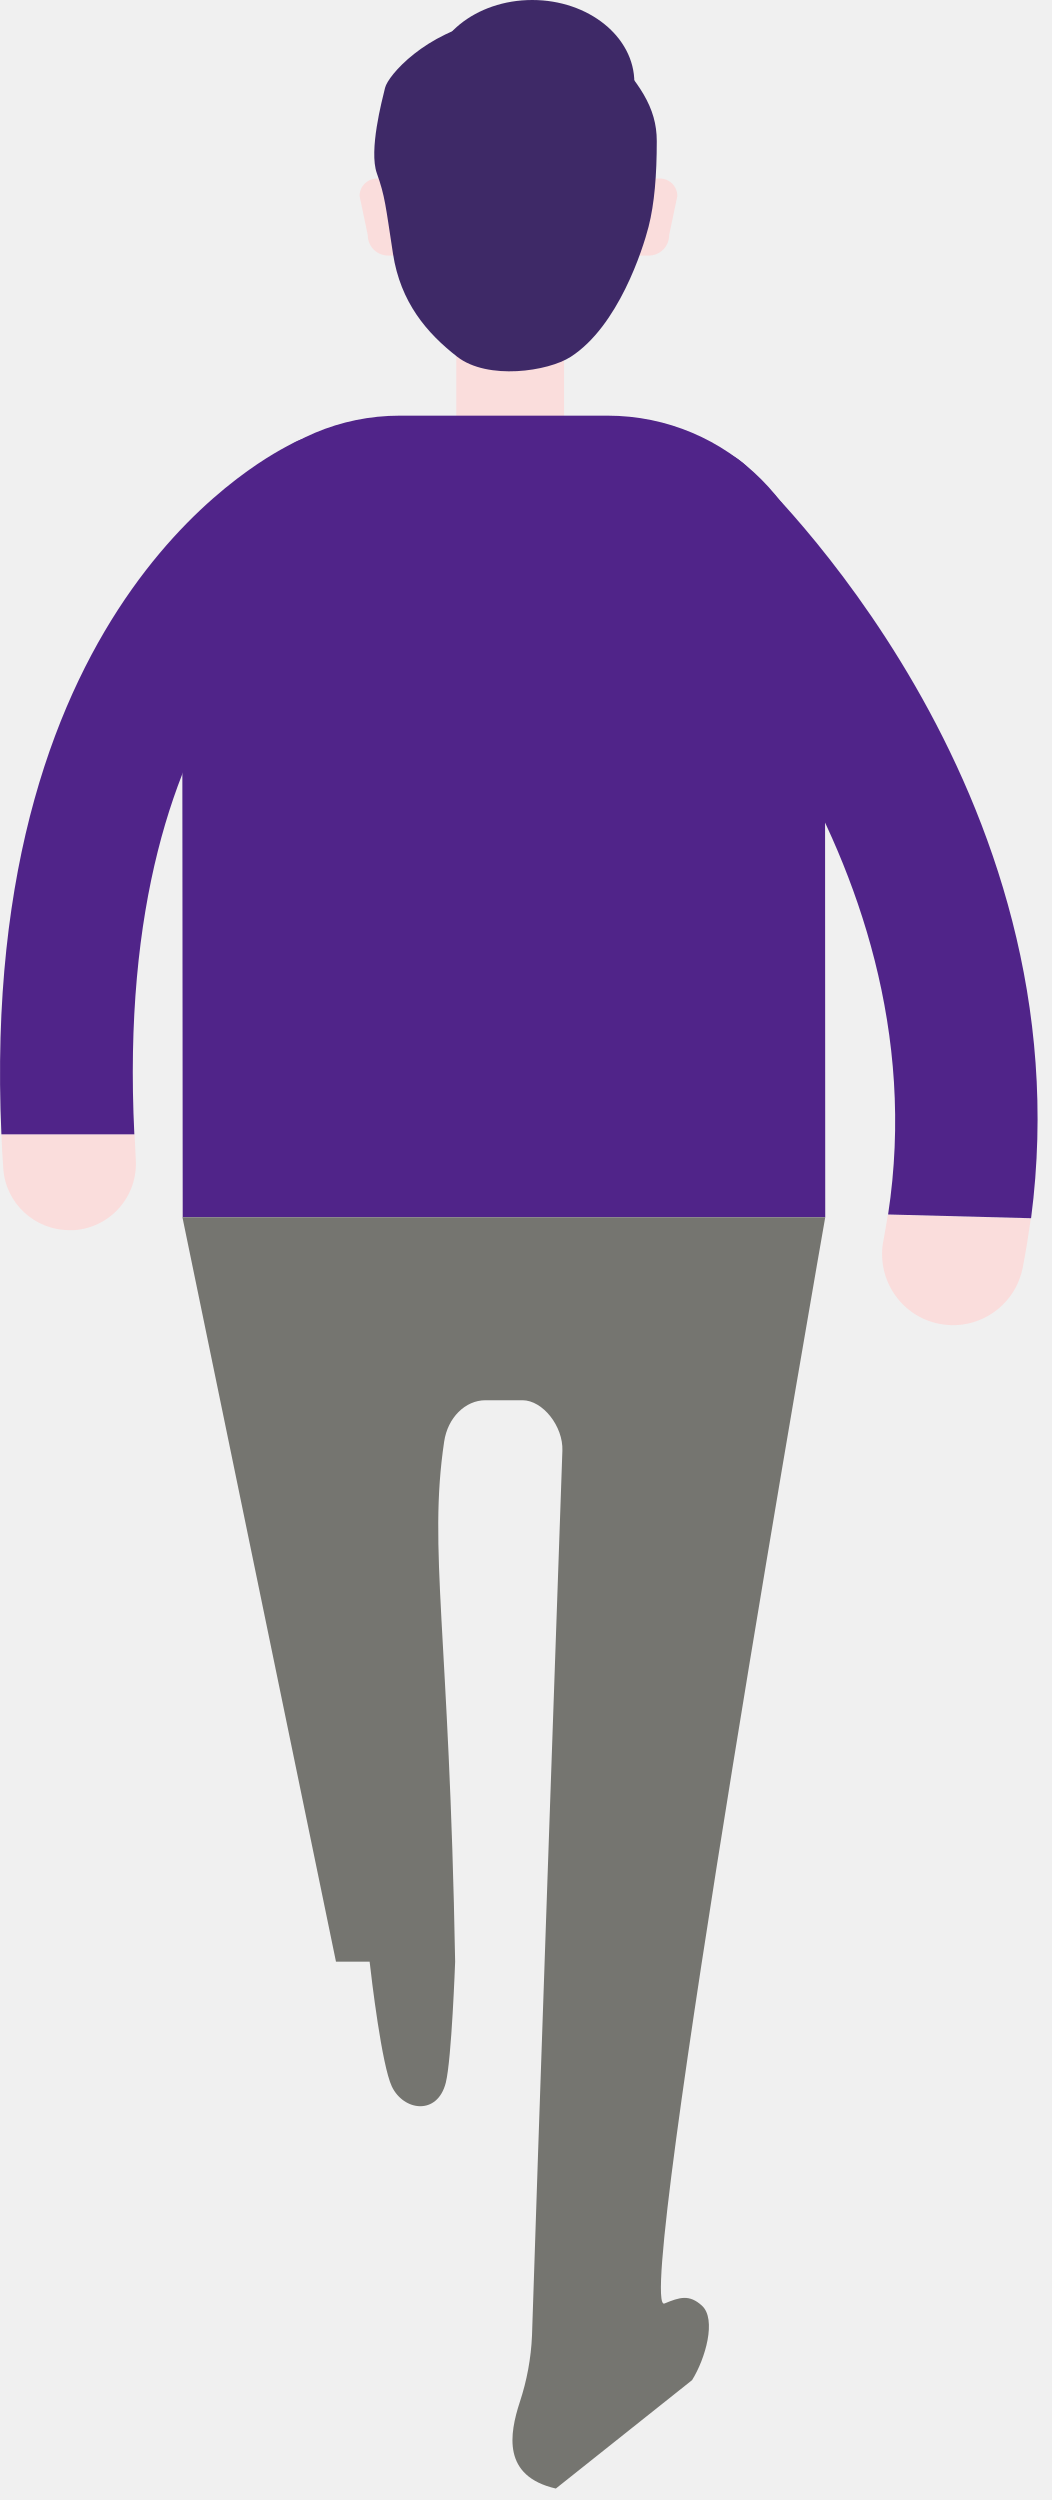
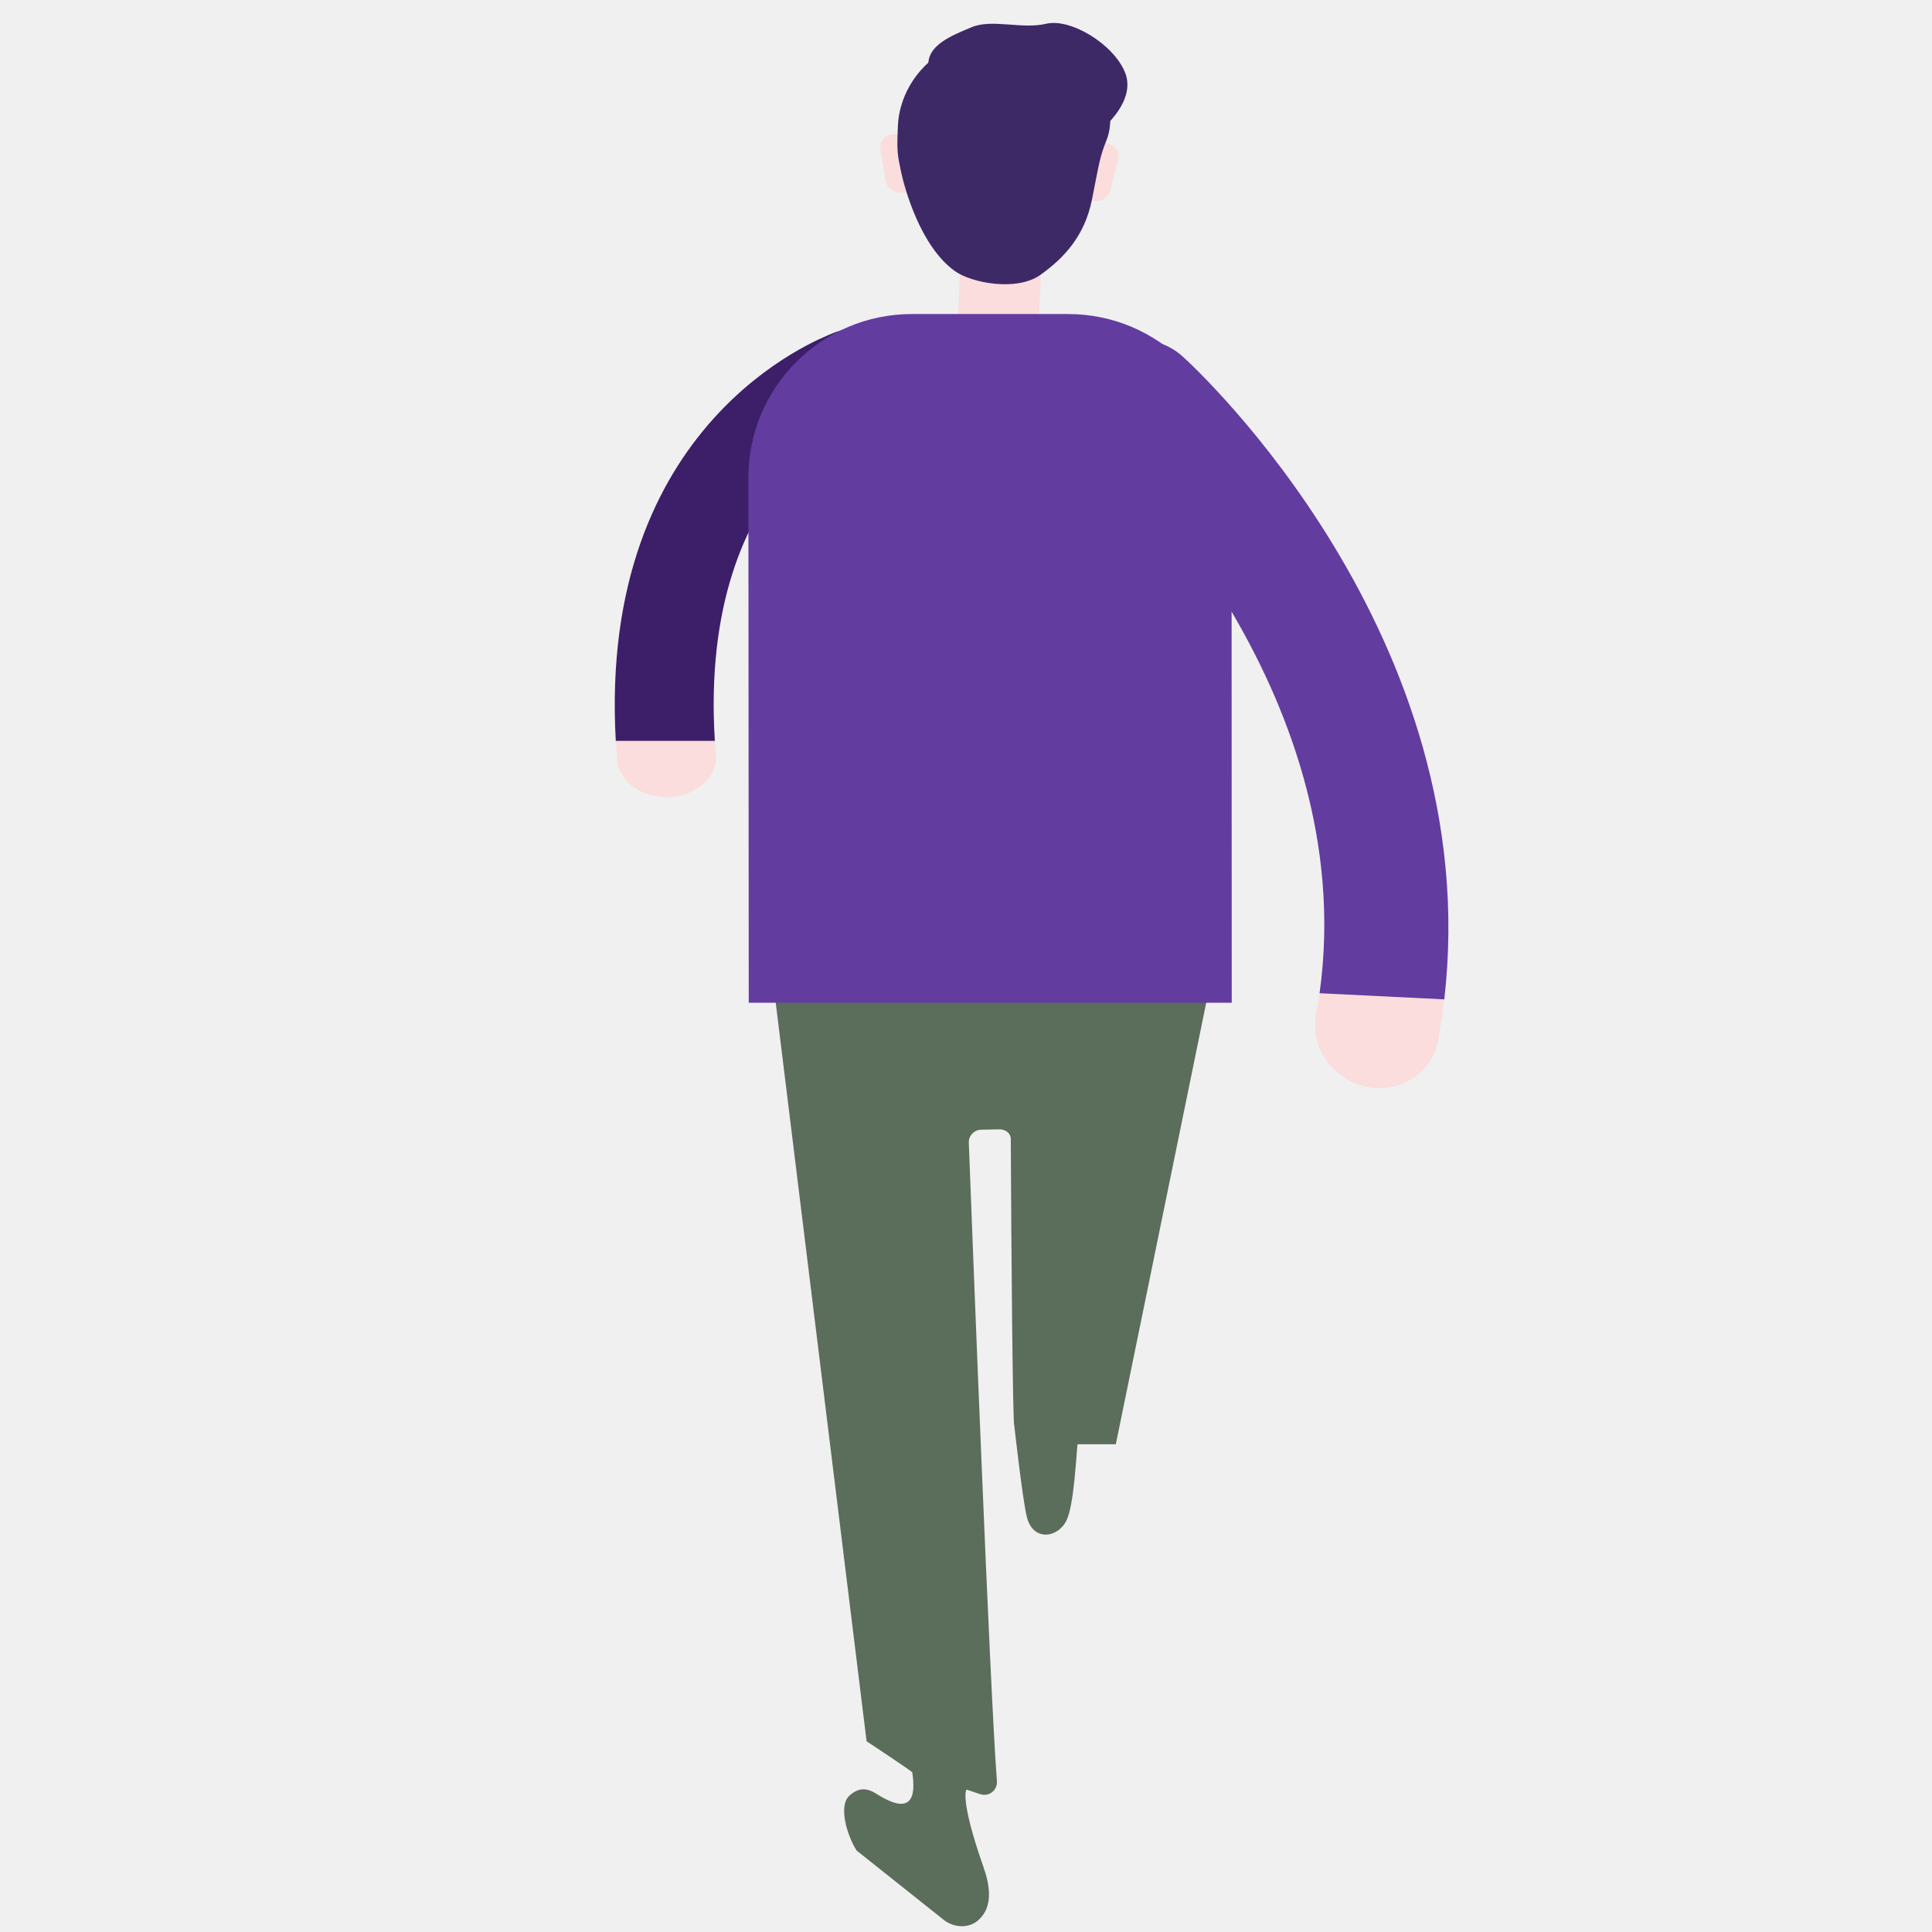
- <svg xmlns="http://www.w3.org/2000/svg" width="45" height="107" viewBox="0 0 45 107" fill="none">
-   <g clip-path="url(#clip0_134_1280)">
-     <path d="M19.53 17.93H24.14V14.58H19.53V17.93Z" fill="#FADDDC" />
-     <path d="M16.63 10.94H17.19V8.39C17.19 7.98 16.86 7.64 16.44 7.64H16.14C15.73 7.64 15.39 7.97 15.39 8.39L15.74 10.06C15.74 10.55 16.13 10.94 16.62 10.94H16.63Z" fill="#FADDDC" />
-     <path d="M27.75 10.94H27.19V8.39C27.19 7.98 27.52 7.64 27.94 7.64H28.24C28.65 7.64 28.99 7.97 28.99 8.39L28.64 10.06C28.64 10.55 28.25 10.94 27.76 10.94H27.75Z" fill="#FADDDC" />
-     <path d="M20.83 0.89C22.21 0.62 24.33 0.32 25.85 1.93C27.37 3.54 28.11 4.59 28.11 6.04C28.11 7.49 28.01 8.72 27.76 9.7C27.51 10.68 26.46 13.96 24.43 15.27C23.46 15.9 20.87 16.28 19.57 15.27C18.27 14.26 17.14 12.94 16.82 10.86C16.5 8.78 16.48 8.4 16.13 7.42C15.78 6.44 16.35 4.3 16.48 3.76C16.61 3.22 18.21 1.39 20.83 0.89Z" fill="#3E2967" />
-     <path d="M37.81 53.09C37.49 54.74 38.56 56.34 40.2 56.66C41.55 56.93 42.87 56.25 43.48 55.09C43.61 54.84 43.71 54.56 43.77 54.27C43.91 53.56 44.02 52.85 44.12 52.15L38 51.99C37.94 52.36 37.88 52.73 37.81 53.1V53.09Z" fill="#FADDDC" />
-     <path d="M27.62 20.08C26.48 21.31 26.55 23.23 27.77 24.37C27.9 24.49 40.4 36.39 38.01 51.98L44.13 52.14C46.54 33.74 32.54 20.49 31.92 19.92C30.69 18.78 28.77 18.85 27.63 20.08H27.62Z" fill="#502489" />
-     <path d="M5.81 49.61C5.92 51.18 4.74 52.54 3.18 52.65C3.11 52.65 3.04 52.65 2.97 52.65C1.49 52.65 0.24 51.51 0.14 50.01C0.1 49.52 0.08 49.03 0.06 48.55H5.76C5.78 48.9 5.79 49.24 5.81 49.6V49.61Z" fill="#FADDDC" />
-     <path d="M12.49 18.99C13.86 18.23 15.57 18.72 16.34 20.08C17.11 21.44 16.62 23.17 15.26 23.95C14.74 24.25 4.78 28.84 5.75 48.55H0.06C-0.97 25.38 11.84 19.35 12.49 18.99Z" fill="#502489" />
-     <path d="M7.81 52.1H35.32L35.31 27.1C35.31 21.96 31.14 17.79 26 17.79H17.11C11.97 17.79 7.8 21.96 7.8 27.1L7.82 52.1H7.81Z" fill="#502489" />
-     <path d="M7.81 52.1H20.38H35.32C35.32 52.1 27.07 99.16 28.44 98.59C29.09 98.32 29.5 98.19 30.04 98.68C30.68 99.26 30.19 100.96 29.62 101.87L23.79 106.51C21.49 105.98 21.8 104.18 22.25 102.8C22.55 101.89 22.73 100.93 22.77 99.96C22.96 93.86 23.91 66.62 24.07 62.09C24.11 61.05 23.23 59.93 22.36 59.93H20.78C19.91 59.93 19.16 60.68 19.01 61.7C18.32 66.35 19.23 69.85 19.48 83.96C19.48 83.96 19.33 88.14 19.08 89.14C18.72 90.56 17.27 90.35 16.77 89.3C16.34 88.39 15.9 84.68 15.82 83.96H14.38L7.81 52.11V52.1Z" fill="#757570" />
-     <path d="M22.78 7.06C25.193 7.06 27.15 5.48 27.15 3.53C27.15 1.58 25.193 0 22.78 0C20.366 0 18.41 1.58 18.41 3.53C18.41 5.48 20.366 7.06 22.78 7.06Z" fill="#3E2967" />
+ <svg xmlns="http://www.w3.org/2000/svg" width="110" height="110" viewBox="0 0 110 110" fill="none">
+   <g clip-path="url(#clip0_1208_2627)">
+     <path d="M74.93 57.79C74.59 59.63 75.87 61.46 77.78 61.87C79.35 62.21 80.87 61.48 81.55 60.19C81.7 59.91 81.81 59.6 81.87 59.27C82.02 58.47 82.13 57.68 82.22 56.9L75.12 56.55C75.06 56.96 75 57.37 74.92 57.79H74.93Z" fill="#FADDDC" />
+     <path d="M68.78 56.6L44.12 56.71L49.34 99.14C49.34 99.14 51.93 100.85 51.94 100.91C52.15 102.27 51.94 103.42 49.93 102.15C49.35 101.78 48.89 101.76 48.36 102.24C47.73 102.81 48.21 104.47 48.77 105.36L53.72 109.3C54.31 109.77 55.18 109.82 55.73 109.3C56.58 108.52 56.34 107.27 55.98 106.26C54.61 102.34 55.03 101.89 55.03 101.89L55.8 102.15C56.3 102.32 56.8 101.93 56.76 101.41C56.36 96.26 55.34 69.82 55.16 65.07C55.14 64.67 55.46 64.33 55.86 64.32L56.92 64.3C57.24 64.3 57.55 64.52 57.55 64.84C57.58 71.2 57.66 81.17 57.75 81.17C57.75 81.17 58.22 85.42 58.47 86.39C58.82 87.77 60.24 87.58 60.73 86.55C61.15 85.66 61.27 82.94 61.35 82.23H63.53L68.78 56.59V56.6Z" fill="#5B6D5B" />
+     <path d="M59.148 18.311L54.542 18.111L54.687 14.764L59.293 14.964L59.148 18.311Z" fill="#FADDDC" />
+     <path d="M62.348 11.443L61.789 11.419L61.899 8.871C61.917 8.461 62.262 8.136 62.681 8.154L62.981 8.167C63.391 8.185 63.716 8.529 63.698 8.949L63.276 10.602C63.255 11.092 62.848 11.464 62.358 11.443L62.348 11.443Z" fill="#FADDDC" />
+     <path d="M51.239 10.961L51.798 10.985L51.909 8.438C51.927 8.028 51.612 7.674 51.192 7.656L50.892 7.643C50.483 7.625 50.129 7.94 50.111 8.36L50.388 10.043C50.367 10.533 50.739 10.94 51.229 10.961L51.239 10.961Z" fill="#FADDDC" />
+     <path d="M59.202 2.048C57.835 1.718 55.978 1.608 53.895 2.809C51.985 3.907 51.187 5.694 51.124 7.143C51.061 8.591 51.085 8.742 51.292 9.732C51.499 10.722 52.406 14.045 54.378 15.441C55.319 16.113 57.891 16.605 59.233 15.652C60.576 14.699 61.762 13.429 62.172 11.365C62.581 9.301 62.618 8.922 63.01 7.958C63.402 6.994 63.143 5.572 63.037 5.027C62.931 4.482 61.798 2.671 59.212 2.058L59.202 2.048Z" fill="#3E2967" />
+     <path d="M62.38 20.38C61.08 21.73 61.2 23.89 62.65 25.21C62.8 25.35 77.56 39.09 75.13 56.55L82.23 56.9C84.62 36.27 68.09 20.97 67.35 20.31C65.9 18.99 63.68 19.02 62.38 20.37V20.38Z" fill="#633CA0" />
+     <path d="M40.75 43C40.86 44.23 39.69 45.29 38.15 45.38C38.08 45.38 38.01 45.38 37.95 45.38C36.49 45.38 35.25 44.48 35.15 43.31C35.12 42.92 35.09 42.55 35.07 42.17H40.71C40.73 42.44 40.74 42.71 40.76 42.99L40.75 43Z" fill="#FADDDC" />
+     <path d="M47.35 19C48.7 18.4 50.4 18.79 51.16 19.86C51.92 20.93 51.44 22.29 50.1 22.89C49.58 23.12 39.74 26.73 40.7 42.18H35.06C34.04 24.01 46.71 19.28 47.35 19Z" fill="#3C1F68" />
+     <path d="M42.62 57.09H70.13L70.12 27.19C70.12 22.05 65.95 17.88 60.81 17.88H51.92C46.78 17.88 42.61 22.05 42.61 27.19L42.63 57.09H42.62Z" fill="#633CA0" />
+     <path d="M62.768 7.317C62.768 7.317 64.707 5.75 64.057 4.13C63.406 2.51 60.949 1.022 59.563 1.353C58.177 1.683 56.493 1.059 55.32 1.549C54.148 2.039 52.743 2.588 52.86 3.805C52.978 5.021 54.639 8.496 55.506 8.814C56.373 9.132 62.778 7.318 62.778 7.318L62.768 7.317Z" fill="#3E2967" />
  </g>
  <defs>
-     <clipPath id="clip0_134_1280">
-       <rect width="44.4" height="106.5" fill="white" />
+     <clipPath id="clip0_1208_2627">
+       <rect width="47.46" height="108.67" fill="white" transform="translate(35 1)" />
    </clipPath>
  </defs>
</svg>
